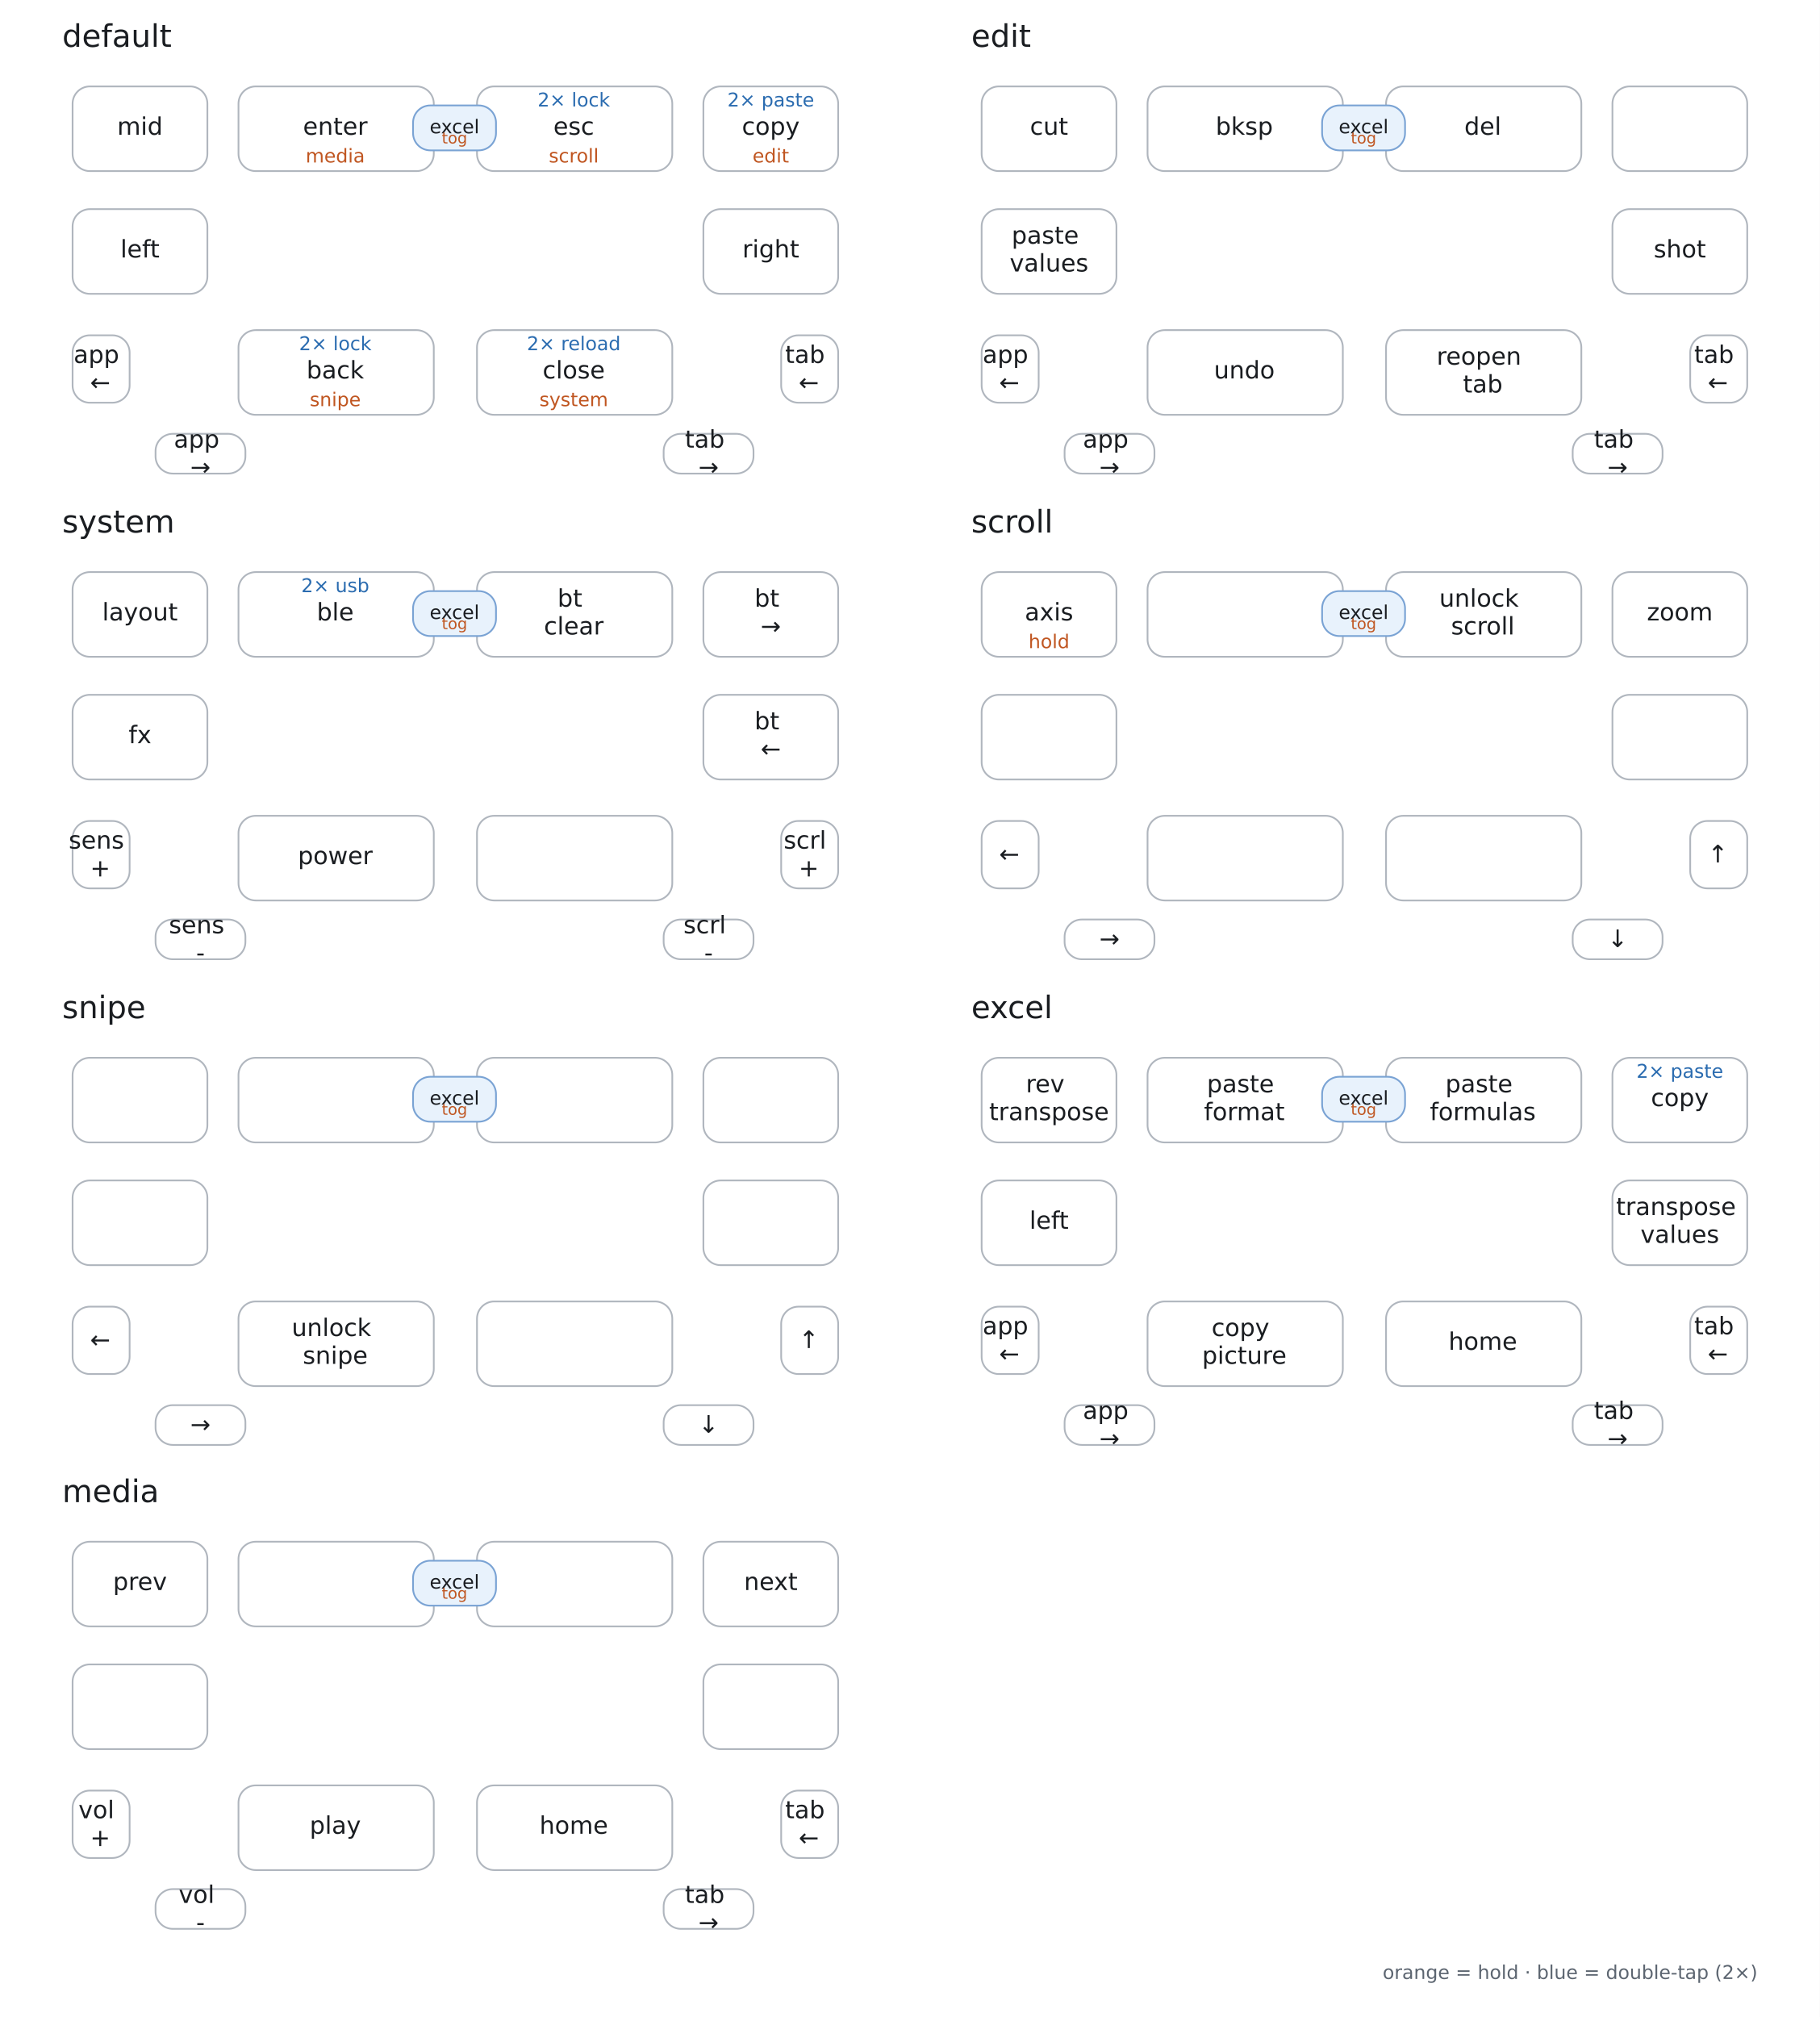
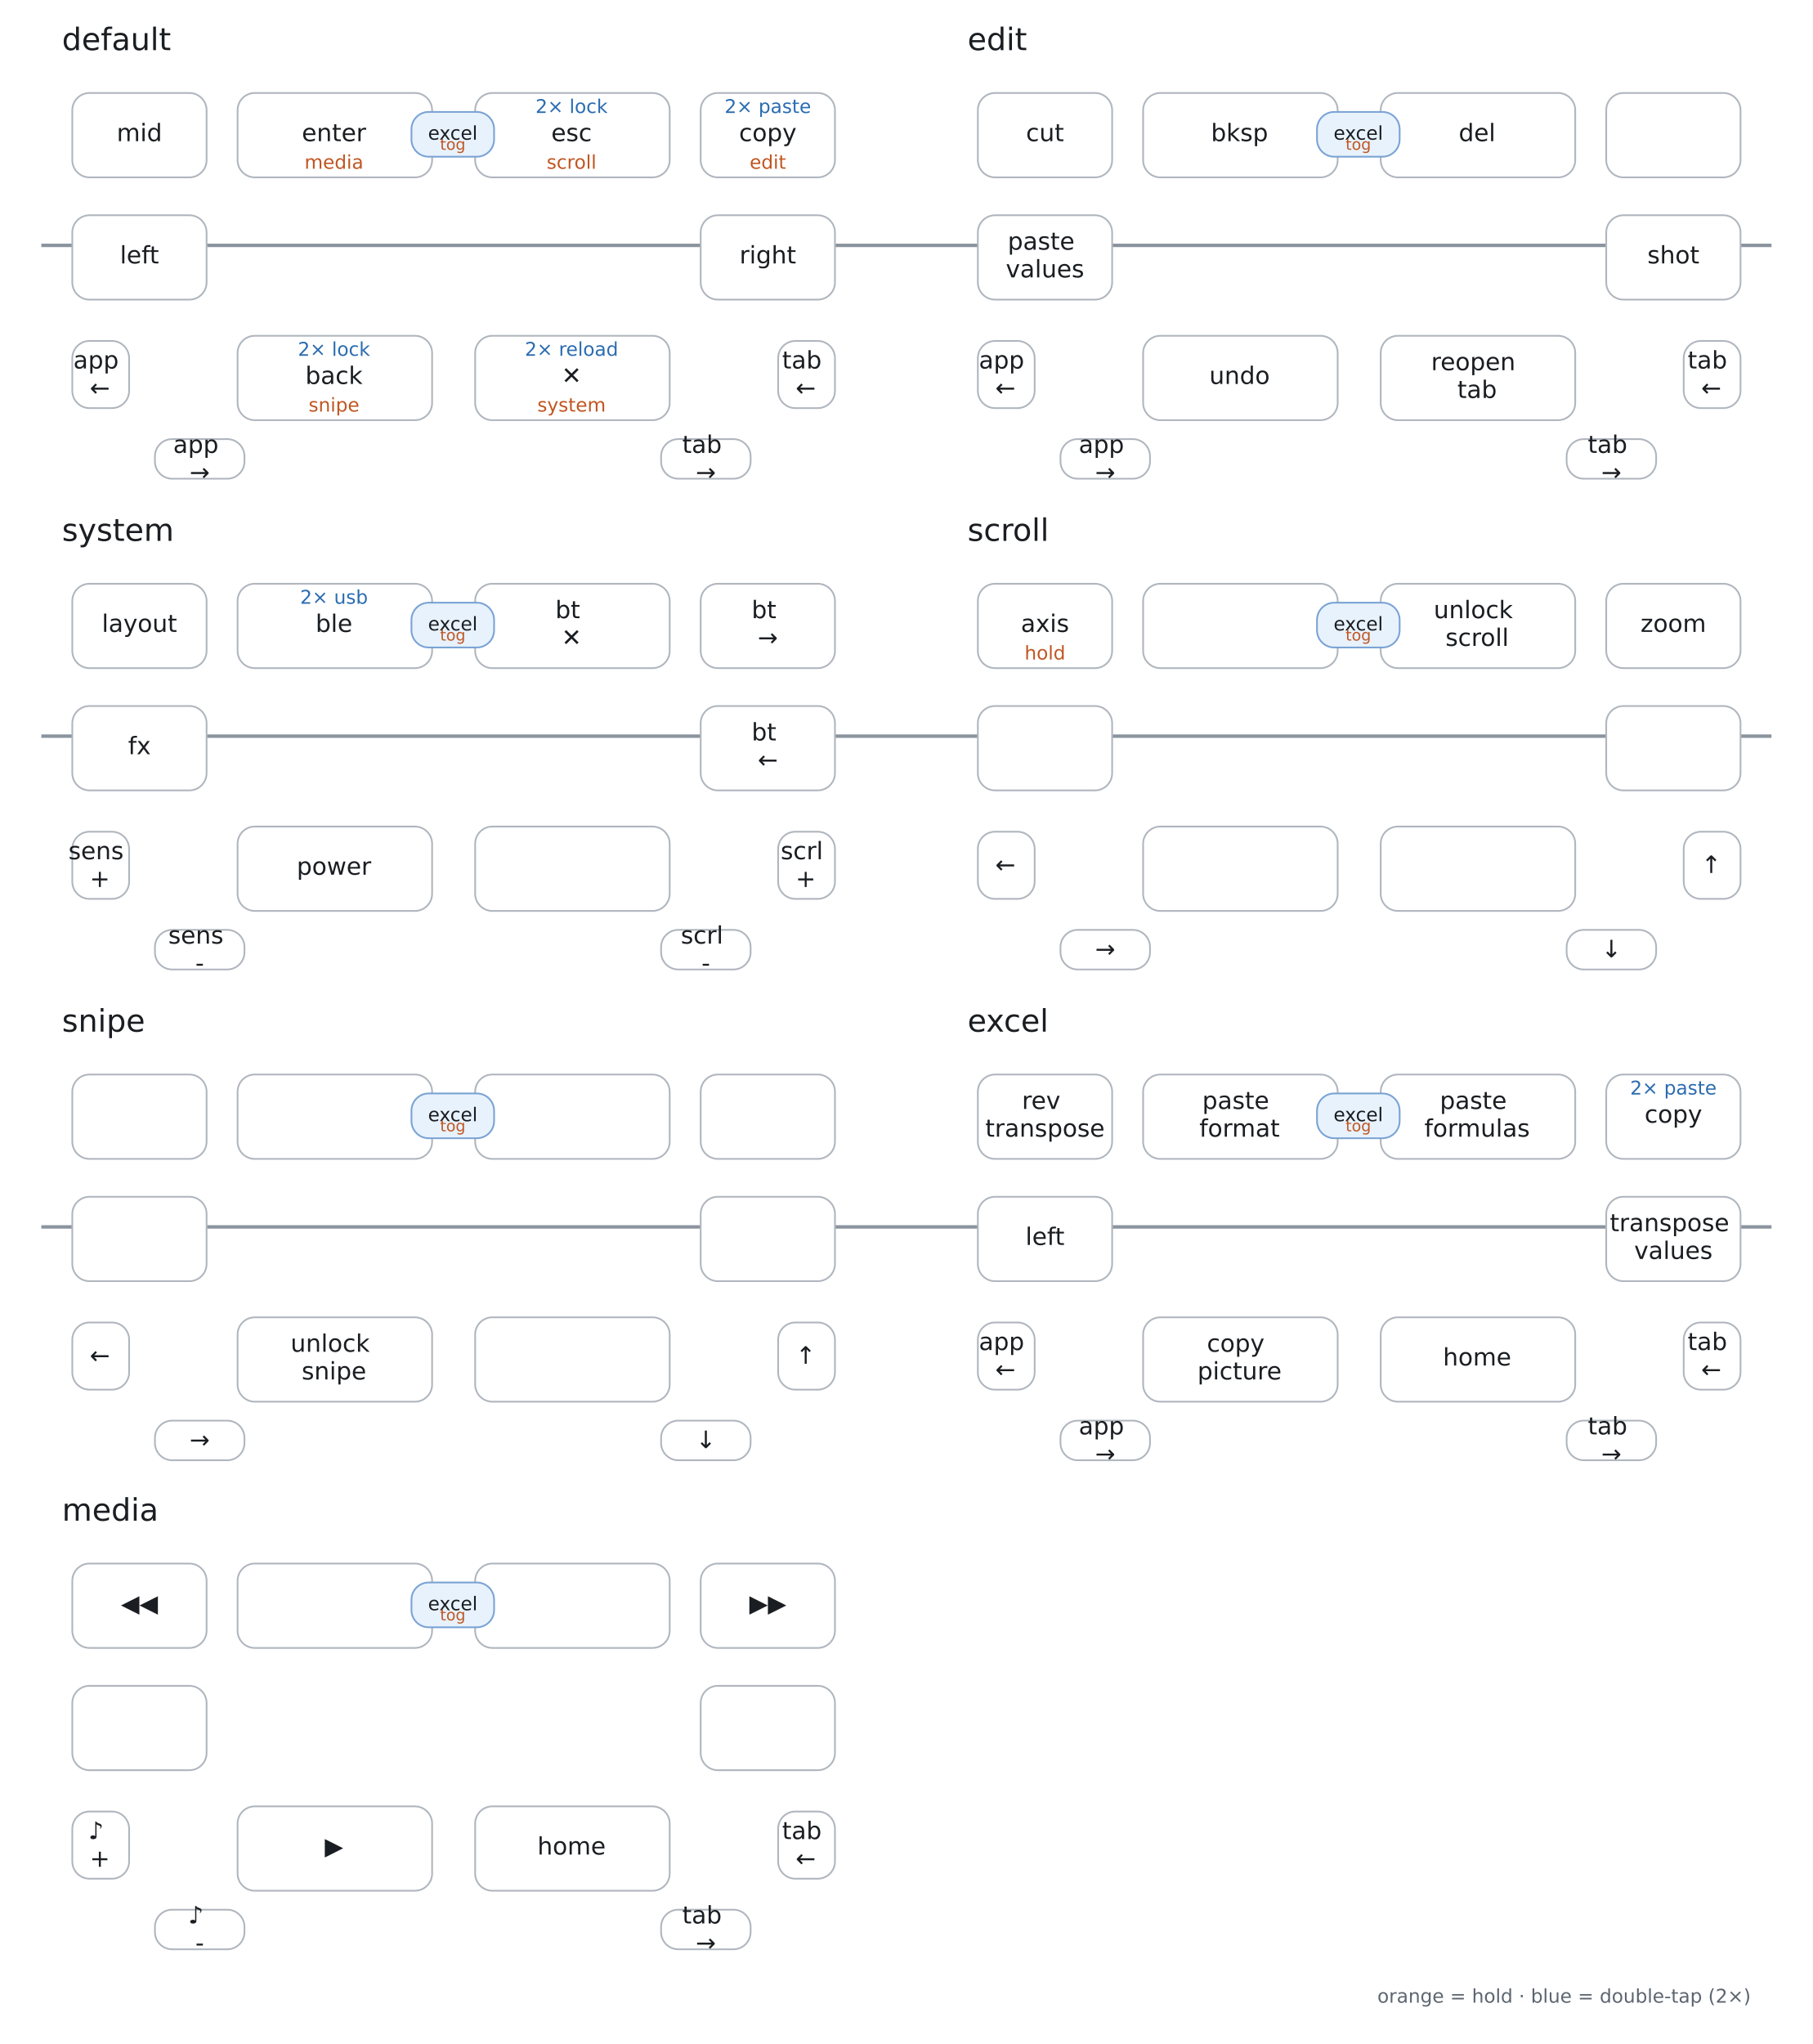
- <svg xmlns="http://www.w3.org/2000/svg" width="1053" height="1167" viewBox="0 0 1053 1167" class="keymap">
+ <svg xmlns="http://www.w3.org/2000/svg" width="1053" height="1187" viewBox="0 0 1053 1187" class="keymap">
  <rect id="page-bg" width="100%" height="100%" fill="#ffffff" />
+   <g id="layer-dividers" fill="none" stroke="#9aa3ad" stroke-width="2" stroke-linecap="butt">
+     <line class="layer-divider-h" x1="24.0" y1="142.5" x2="1029.0" y2="142.5" />
+     <line class="layer-divider-h" x1="24.0" y1="427.5" x2="1029.0" y2="427.5" />
+     <line class="layer-divider-h" x1="24.0" y1="712.5" x2="1029.0" y2="712.5" />
+   </g>
  <style>/* inherit to force styles through use tags */
svg path {
    fill: inherit;
}

/* font and background color specifications */
svg.keymap {
    font-family: SFMono-Regular,Consolas,Liberation Mono,Menlo,monospace;
    font-size: 14px;
    font-kerning: normal;
    text-rendering: optimizeLegibility;
    fill: #24292e;
}

/* default key styling */
rect.key {
    fill: #f6f8fa;
}

rect.key, rect.combo {
    stroke: #c9cccf;
    stroke-width: 1;
}

/* default key side styling, only used is draw_key_sides is set */
rect.side {
    filter: brightness(90%);
}

/* color accent for combo boxes */
rect.combo, rect.combo-separate {
    fill: #cdf;
}

/* color accent for held keys */
rect.held, rect.combo.held {
    fill: #fdd;
}

/* color accent for ghost (optional) keys */
rect.ghost, rect.combo.ghost {
    stroke-dasharray: 4, 4;
    stroke-width: 2;
}

text {
    text-anchor: middle;
    dominant-baseline: middle;
}

/* styling for layer labels */
text.label {
    font-weight: bold;
    text-anchor: start;
    stroke: white;
    stroke-width: 4;
    paint-order: stroke;
}

/* styling for optional footer */
text.footer {
    text-anchor: end;
    dominant-baseline: auto;
    stroke: white;
    stroke-width: 4;
    paint-order: stroke;
}

/* styling for combo tap, and key non-tap label text */
text.combo, text.hold, text.shifted, text.left, text.right, text.tl, text.tr, text.bl, text.br {
    font-size: 11px;
}

text.hold, text.bl, text.br {
    text-anchor: middle;
    dominant-baseline: auto;
}

text.shifted, text.tl, text.tr {
    text-anchor: middle;
    dominant-baseline: hanging;
}

text.left, text.tl, text.bl {
    text-anchor: start;
}

text.right, text.tr, text.br {
    text-anchor: end;
}

text.layer-activator {
    text-decoration: underline;
}

/* styling for hold/shifted label text in combo box */
text.combo.hold, text.combo.shifted, text.combo.left, text.combo.right {
    font-size: 8px;
}

/* lighter symbol for transparent keys */
text.trans {
    fill: #7b7e81;
}

/* styling for combo dendrons */
path.combo {
    stroke-width: 1;
    stroke: gray;
    fill: none;
}

/* Start Tabler Icons Cleanup */
/* cannot use height/width with glyphs */
.icon-tabler &gt; path {
    fill: inherit;
    stroke: inherit;
    stroke-width: 2;
}
/* hide tabler's default box */
.icon-tabler &gt; path[stroke="none"][fill="none"] {
    visibility: hidden;
}
/* End Tabler Icons Cleanup */

svg.keymap {
  font-family: "DejaVu Sans", "Segoe UI", sans-serif;
  font-size: 15px;
  font-weight: 400;
  fill: #1a1d21;
}
+ #layer-dividers line, line.layer-divider-h {
+   stroke: #8b949e;
+   stroke-width: 2;
+ }
rect.key {
  fill: #ffffff;
  stroke: #b0b6be;
  stroke-width: 1;
}
rect.combo, rect.combo-separate {
  fill: #e8f2fc;
  stroke: #7aa3d4;
  stroke-width: 1;
}
rect.held, rect.combo.held {
  fill: #ffe8c8;
  stroke: #c05621;
}
rect.ghost, rect.combo.ghost {
  stroke: #a0a6ad;
  stroke-dasharray: 5, 4;
  fill: #f4f5f6;
}
text.label {
  font-size: 18px;
  font-weight: 400 !important;
  letter-spacing: 0;
  stroke: #ffffff;
  stroke-width: 5;
  paint-order: stroke;
}
text.footer {
  font-size: 11px;
  font-weight: 400;
  fill: #5c6570;
  stroke: none;
}
text.key.tap {
  font-size: 14px;
  font-weight: 400;
}
text.hold, text.shifted, text.left, text.right, text.tl, text.tr, text.bl, text.br, text.combo {
  font-size: 11px;
  font-weight: 400;
}
text.hold {
  fill: #c05621;
}
text.shifted {
  fill: #2b6cb0;
}
text.combo.tap {
  font-size: 11px;
  font-weight: 400;
}
text.combo.hold, text.combo.shifted {
  font-size: 9px;
  font-weight: 400;
}
text.trans {
  fill: #c5c9ce;
}
path.combo {
  stroke: #2b6cb0;
  stroke-width: 1.5;
}
</style>
  <g transform="translate(36, 0)" class="layer-default">
-     <text x="0" y="22" class="label" id="default">default</text>
-     <g transform="translate(0, 44)">
+     <text x="0" y="24" class="label" id="default">default</text>
+     <g transform="translate(0, 48)">
      <g transform="translate(158, 30)" class="key keypos-0">
        <rect rx="10" ry="10" x="-56" y="-24" width="113" height="49" class="key" />
        <text x="0" y="0" class="key tap">enter</text>
        <text x="0" y="20" class="key hold">media</text>
      </g>
      <g transform="translate(296, 30)" class="key keypos-1">
        <rect rx="10" ry="10" x="-56" y="-24" width="113" height="49" class="key" />
        <text x="0" y="0" class="key tap">esc</text>
        <text x="0" y="20" class="key hold">scroll</text>
        <text x="0" y="-20" class="key shifted">2× lock</text>
      </g>
      <g transform="translate(45, 30)" class="key keypos-2">
        <rect rx="10" ry="10" x="-39" y="-24" width="78" height="49" class="key" />
        <text x="0" y="0" class="key tap">mid</text>
      </g>
      <g transform="translate(410, 30)" class="key keypos-3">
        <rect rx="10" ry="10" x="-39" y="-24" width="78" height="49" class="key" />
        <text x="0" y="0" class="key tap">copy</text>
        <text x="0" y="20" class="key hold">edit</text>
        <text x="0" y="-20" class="key shifted">2× paste</text>
      </g>
      <g transform="translate(45, 101)" class="key keypos-4">
        <rect rx="10" ry="10" x="-39" y="-24" width="78" height="49" class="key" />
        <text x="0" y="0" class="key tap">left</text>
      </g>
      <g transform="translate(410, 101)" class="key keypos-5">
        <rect rx="10" ry="10" x="-39" y="-24" width="78" height="49" class="key" />
        <text x="0" y="0" class="key tap">right</text>
      </g>
      <g transform="translate(158, 171)" class="key keypos-6">
        <rect rx="10" ry="10" x="-56" y="-24" width="113" height="49" class="key" />
        <text x="0" y="0" class="key tap">back</text>
        <text x="0" y="20" class="key hold">snipe</text>
        <text x="0" y="-20" class="key shifted">2× lock</text>
      </g>
      <g transform="translate(296, 171)" class="key keypos-7">
        <rect rx="10" ry="10" x="-56" y="-24" width="113" height="49" class="key" />
-         <text x="0" y="0" class="key tap">close</text>
+         <text x="0" y="0" class="key tap">✕</text>
        <text x="0" y="20" class="key hold">system</text>
        <text x="0" y="-20" class="key shifted">2× reload</text>
      </g>
      <g transform="translate(22, 170)" class="key keypos-8">
        <rect rx="10" ry="10" x="-16" y="-20" width="33" height="39" class="key" />
        <text x="0" y="0" class="key tap">
          <tspan x="0" dy="-0.57em">app</tspan>
          <tspan x="0" dy="1.15em">←</tspan>
        </text>
      </g>
      <g transform="translate(432, 170)" class="key keypos-9">
        <rect rx="10" ry="10" x="-16" y="-20" width="33" height="39" class="key" />
        <text x="0" y="0" class="key tap">
          <tspan x="0" dy="-0.57em">tab</tspan>
          <tspan x="0" dy="1.15em">←</tspan>
        </text>
      </g>
      <g transform="translate(80, 219)" class="key keypos-10">
        <rect rx="10" ry="10" x="-26" y="-12" width="52" height="23" class="key" />
        <text x="0" y="0" class="key tap">
          <tspan x="0" dy="-0.57em">app</tspan>
          <tspan x="0" dy="1.15em">→</tspan>
        </text>
      </g>
      <g transform="translate(374, 219)" class="key keypos-11">
        <rect rx="10" ry="10" x="-26" y="-12" width="52" height="23" class="key" />
        <text x="0" y="0" class="key tap">
          <tspan x="0" dy="-0.57em">tab</tspan>
          <tspan x="0" dy="1.15em">→</tspan>
        </text>
      </g>
      <g class="combo combopos-0">
        <rect rx="10" ry="10" x="203" y="17" width="48" height="26" class="combo" />
        <text x="227" y="30" class="combo tap">excel</text>
        <text x="227" y="39" class="combo hold">tog</text>
      </g>
    </g>
  </g>
  <g transform="translate(562, 0)" class="layer-edit">
-     <text x="0" y="22" class="label" id="edit">edit</text>
-     <g transform="translate(0, 44)">
+     <text x="0" y="24" class="label" id="edit">edit</text>
+     <g transform="translate(0, 48)">
      <g transform="translate(158, 30)" class="key keypos-0">
        <rect rx="10" ry="10" x="-56" y="-24" width="113" height="49" class="key" />
        <text x="0" y="0" class="key tap">bksp</text>
      </g>
      <g transform="translate(296, 30)" class="key keypos-1">
        <rect rx="10" ry="10" x="-56" y="-24" width="113" height="49" class="key" />
        <text x="0" y="0" class="key tap">del</text>
      </g>
      <g transform="translate(45, 30)" class="key keypos-2">
        <rect rx="10" ry="10" x="-39" y="-24" width="78" height="49" class="key" />
        <text x="0" y="0" class="key tap">cut</text>
      </g>
      <g transform="translate(410, 30)" class="key keypos-3">
        <rect rx="10" ry="10" x="-39" y="-24" width="78" height="49" class="key" />
      </g>
      <g transform="translate(45, 101)" class="key keypos-4">
        <rect rx="10" ry="10" x="-39" y="-24" width="78" height="49" class="key" />
        <text x="0" y="0" class="key tap">
          <tspan x="0" dy="-0.57em">paste</tspan>
          <tspan x="0" dy="1.15em">values</tspan>
        </text>
      </g>
      <g transform="translate(410, 101)" class="key keypos-5">
        <rect rx="10" ry="10" x="-39" y="-24" width="78" height="49" class="key" />
        <text x="0" y="0" class="key tap">shot</text>
      </g>
      <g transform="translate(158, 171)" class="key keypos-6">
        <rect rx="10" ry="10" x="-56" y="-24" width="113" height="49" class="key" />
        <text x="0" y="0" class="key tap">undo</text>
      </g>
      <g transform="translate(296, 171)" class="key keypos-7">
        <rect rx="10" ry="10" x="-56" y="-24" width="113" height="49" class="key" />
        <text x="0" y="0" class="key tap">
          <tspan x="0" dy="-0.57em">reopen</tspan>
          <tspan x="0" dy="1.15em">tab</tspan>
        </text>
      </g>
      <g transform="translate(22, 170)" class="key keypos-8">
        <rect rx="10" ry="10" x="-16" y="-20" width="33" height="39" class="key" />
        <text x="0" y="0" class="key tap">
          <tspan x="0" dy="-0.57em">app</tspan>
          <tspan x="0" dy="1.15em">←</tspan>
        </text>
      </g>
      <g transform="translate(432, 170)" class="key keypos-9">
        <rect rx="10" ry="10" x="-16" y="-20" width="33" height="39" class="key" />
        <text x="0" y="0" class="key tap">
          <tspan x="0" dy="-0.57em">tab</tspan>
          <tspan x="0" dy="1.15em">←</tspan>
        </text>
      </g>
      <g transform="translate(80, 219)" class="key keypos-10">
        <rect rx="10" ry="10" x="-26" y="-12" width="52" height="23" class="key" />
        <text x="0" y="0" class="key tap">
          <tspan x="0" dy="-0.57em">app</tspan>
          <tspan x="0" dy="1.15em">→</tspan>
        </text>
      </g>
      <g transform="translate(374, 219)" class="key keypos-11">
        <rect rx="10" ry="10" x="-26" y="-12" width="52" height="23" class="key" />
        <text x="0" y="0" class="key tap">
          <tspan x="0" dy="-0.57em">tab</tspan>
          <tspan x="0" dy="1.15em">→</tspan>
        </text>
      </g>
      <g class="combo combopos-0">
        <rect rx="10" ry="10" x="203" y="17" width="48" height="26" class="combo" />
        <text x="227" y="30" class="combo tap">excel</text>
        <text x="227" y="39" class="combo hold">tog</text>
      </g>
    </g>
  </g>
-   <g transform="translate(36, 281)" class="layer-system">
-     <text x="0" y="22" class="label" id="system">system</text>
-     <g transform="translate(0, 44)">
+   <g transform="translate(36, 285)" class="layer-system">
+     <text x="0" y="24" class="label" id="system">system</text>
+     <g transform="translate(0, 48)">
      <g transform="translate(158, 30)" class="key keypos-0">
        <rect rx="10" ry="10" x="-56" y="-24" width="113" height="49" class="key" />
        <text x="0" y="0" class="key tap">ble</text>
        <text x="0" y="-20" class="key shifted">2× usb</text>
      </g>
      <g transform="translate(296, 30)" class="key keypos-1">
        <rect rx="10" ry="10" x="-56" y="-24" width="113" height="49" class="key" />
        <text x="0" y="0" class="key tap">
          <tspan x="0" dy="-0.57em">bt</tspan>
-           <tspan x="0" dy="1.15em">clear</tspan>
+           <tspan x="0" dy="1.15em">✕</tspan>
        </text>
      </g>
      <g transform="translate(45, 30)" class="key keypos-2">
        <rect rx="10" ry="10" x="-39" y="-24" width="78" height="49" class="key" />
        <text x="0" y="0" class="key tap">layout</text>
      </g>
      <g transform="translate(410, 30)" class="key keypos-3">
        <rect rx="10" ry="10" x="-39" y="-24" width="78" height="49" class="key" />
        <text x="0" y="0" class="key tap">
          <tspan x="0" dy="-0.57em">bt</tspan>
          <tspan x="0" dy="1.15em">→</tspan>
        </text>
      </g>
      <g transform="translate(45, 101)" class="key keypos-4">
        <rect rx="10" ry="10" x="-39" y="-24" width="78" height="49" class="key" />
        <text x="0" y="0" class="key tap">fx</text>
      </g>
      <g transform="translate(410, 101)" class="key keypos-5">
        <rect rx="10" ry="10" x="-39" y="-24" width="78" height="49" class="key" />
        <text x="0" y="0" class="key tap">
          <tspan x="0" dy="-0.57em">bt</tspan>
          <tspan x="0" dy="1.15em">←</tspan>
        </text>
      </g>
      <g transform="translate(158, 171)" class="key keypos-6">
        <rect rx="10" ry="10" x="-56" y="-24" width="113" height="49" class="key" />
        <text x="0" y="0" class="key tap">power</text>
      </g>
      <g transform="translate(296, 171)" class="key keypos-7">
        <rect rx="10" ry="10" x="-56" y="-24" width="113" height="49" class="key" />
      </g>
      <g transform="translate(22, 170)" class="key keypos-8">
        <rect rx="10" ry="10" x="-16" y="-20" width="33" height="39" class="key" />
        <text x="0" y="0" class="key tap">
          <tspan x="0" dy="-0.57em">sens</tspan>
          <tspan x="0" dy="1.15em">+</tspan>
        </text>
      </g>
      <g transform="translate(432, 170)" class="key keypos-9">
        <rect rx="10" ry="10" x="-16" y="-20" width="33" height="39" class="key" />
        <text x="0" y="0" class="key tap">
          <tspan x="0" dy="-0.57em">scrl</tspan>
          <tspan x="0" dy="1.15em">+</tspan>
        </text>
      </g>
      <g transform="translate(80, 219)" class="key keypos-10">
        <rect rx="10" ry="10" x="-26" y="-12" width="52" height="23" class="key" />
        <text x="0" y="0" class="key tap">
          <tspan x="0" dy="-0.57em">sens</tspan>
          <tspan x="0" dy="1.15em">-</tspan>
        </text>
      </g>
      <g transform="translate(374, 219)" class="key keypos-11">
        <rect rx="10" ry="10" x="-26" y="-12" width="52" height="23" class="key" />
        <text x="0" y="0" class="key tap">
          <tspan x="0" dy="-0.57em">scrl</tspan>
          <tspan x="0" dy="1.15em">-</tspan>
        </text>
      </g>
      <g class="combo combopos-0">
        <rect rx="10" ry="10" x="203" y="17" width="48" height="26" class="combo" />
        <text x="227" y="30" class="combo tap">excel</text>
        <text x="227" y="39" class="combo hold">tog</text>
      </g>
    </g>
  </g>
-   <g transform="translate(562, 281)" class="layer-scroll">
-     <text x="0" y="22" class="label" id="scroll">scroll</text>
-     <g transform="translate(0, 44)">
+   <g transform="translate(562, 285)" class="layer-scroll">
+     <text x="0" y="24" class="label" id="scroll">scroll</text>
+     <g transform="translate(0, 48)">
      <g transform="translate(158, 30)" class="key keypos-0">
        <rect rx="10" ry="10" x="-56" y="-24" width="113" height="49" class="key" />
      </g>
      <g transform="translate(296, 30)" class="key keypos-1">
        <rect rx="10" ry="10" x="-56" y="-24" width="113" height="49" class="key" />
        <text x="0" y="0" class="key tap">
          <tspan x="0" dy="-0.57em">unlock</tspan>
          <tspan x="0" dy="1.15em">scroll</tspan>
        </text>
      </g>
      <g transform="translate(45, 30)" class="key keypos-2">
        <rect rx="10" ry="10" x="-39" y="-24" width="78" height="49" class="key" />
        <text x="0" y="0" class="key tap">axis</text>
        <text x="0" y="20" class="key hold">hold</text>
      </g>
      <g transform="translate(410, 30)" class="key keypos-3">
        <rect rx="10" ry="10" x="-39" y="-24" width="78" height="49" class="key" />
        <text x="0" y="0" class="key tap">zoom</text>
      </g>
      <g transform="translate(45, 101)" class="key keypos-4">
        <rect rx="10" ry="10" x="-39" y="-24" width="78" height="49" class="key" />
      </g>
      <g transform="translate(410, 101)" class="key keypos-5">
        <rect rx="10" ry="10" x="-39" y="-24" width="78" height="49" class="key" />
      </g>
      <g transform="translate(158, 171)" class="key keypos-6">
        <rect rx="10" ry="10" x="-56" y="-24" width="113" height="49" class="key" />
      </g>
      <g transform="translate(296, 171)" class="key keypos-7">
        <rect rx="10" ry="10" x="-56" y="-24" width="113" height="49" class="key" />
      </g>
      <g transform="translate(22, 170)" class="key keypos-8">
        <rect rx="10" ry="10" x="-16" y="-20" width="33" height="39" class="key" />
        <text x="0" y="0" class="key tap">←</text>
      </g>
      <g transform="translate(432, 170)" class="key keypos-9">
        <rect rx="10" ry="10" x="-16" y="-20" width="33" height="39" class="key" />
        <text x="0" y="0" class="key tap">↑</text>
      </g>
      <g transform="translate(80, 219)" class="key keypos-10">
        <rect rx="10" ry="10" x="-26" y="-12" width="52" height="23" class="key" />
        <text x="0" y="0" class="key tap">→</text>
      </g>
      <g transform="translate(374, 219)" class="key keypos-11">
        <rect rx="10" ry="10" x="-26" y="-12" width="52" height="23" class="key" />
        <text x="0" y="0" class="key tap">↓</text>
      </g>
      <g class="combo combopos-0">
        <rect rx="10" ry="10" x="203" y="17" width="48" height="26" class="combo" />
        <text x="227" y="30" class="combo tap">excel</text>
        <text x="227" y="39" class="combo hold">tog</text>
      </g>
    </g>
  </g>
-   <g transform="translate(36, 562)" class="layer-snipe">
-     <text x="0" y="22" class="label" id="snipe">snipe</text>
-     <g transform="translate(0, 44)">
+   <g transform="translate(36, 570)" class="layer-snipe">
+     <text x="0" y="24" class="label" id="snipe">snipe</text>
+     <g transform="translate(0, 48)">
      <g transform="translate(158, 30)" class="key keypos-0">
        <rect rx="10" ry="10" x="-56" y="-24" width="113" height="49" class="key" />
      </g>
      <g transform="translate(296, 30)" class="key keypos-1">
        <rect rx="10" ry="10" x="-56" y="-24" width="113" height="49" class="key" />
      </g>
      <g transform="translate(45, 30)" class="key keypos-2">
        <rect rx="10" ry="10" x="-39" y="-24" width="78" height="49" class="key" />
      </g>
      <g transform="translate(410, 30)" class="key keypos-3">
        <rect rx="10" ry="10" x="-39" y="-24" width="78" height="49" class="key" />
      </g>
      <g transform="translate(45, 101)" class="key keypos-4">
        <rect rx="10" ry="10" x="-39" y="-24" width="78" height="49" class="key" />
      </g>
      <g transform="translate(410, 101)" class="key keypos-5">
        <rect rx="10" ry="10" x="-39" y="-24" width="78" height="49" class="key" />
      </g>
      <g transform="translate(158, 171)" class="key keypos-6">
        <rect rx="10" ry="10" x="-56" y="-24" width="113" height="49" class="key" />
        <text x="0" y="0" class="key tap">
          <tspan x="0" dy="-0.57em">unlock</tspan>
          <tspan x="0" dy="1.15em">snipe</tspan>
        </text>
      </g>
      <g transform="translate(296, 171)" class="key keypos-7">
        <rect rx="10" ry="10" x="-56" y="-24" width="113" height="49" class="key" />
      </g>
      <g transform="translate(22, 170)" class="key keypos-8">
        <rect rx="10" ry="10" x="-16" y="-20" width="33" height="39" class="key" />
        <text x="0" y="0" class="key tap">←</text>
      </g>
      <g transform="translate(432, 170)" class="key keypos-9">
        <rect rx="10" ry="10" x="-16" y="-20" width="33" height="39" class="key" />
        <text x="0" y="0" class="key tap">↑</text>
      </g>
      <g transform="translate(80, 219)" class="key keypos-10">
        <rect rx="10" ry="10" x="-26" y="-12" width="52" height="23" class="key" />
        <text x="0" y="0" class="key tap">→</text>
      </g>
      <g transform="translate(374, 219)" class="key keypos-11">
        <rect rx="10" ry="10" x="-26" y="-12" width="52" height="23" class="key" />
        <text x="0" y="0" class="key tap">↓</text>
      </g>
      <g class="combo combopos-0">
        <rect rx="10" ry="10" x="203" y="17" width="48" height="26" class="combo" />
        <text x="227" y="30" class="combo tap">excel</text>
        <text x="227" y="39" class="combo hold">tog</text>
      </g>
    </g>
  </g>
-   <g transform="translate(562, 562)" class="layer-excel">
-     <text x="0" y="22" class="label" id="excel">excel</text>
-     <g transform="translate(0, 44)">
+   <g transform="translate(562, 570)" class="layer-excel">
+     <text x="0" y="24" class="label" id="excel">excel</text>
+     <g transform="translate(0, 48)">
      <g transform="translate(158, 30)" class="key keypos-0">
        <rect rx="10" ry="10" x="-56" y="-24" width="113" height="49" class="key" />
        <text x="0" y="0" class="key tap">
          <tspan x="0" dy="-0.57em">paste</tspan>
          <tspan x="0" dy="1.15em">format</tspan>
        </text>
      </g>
      <g transform="translate(296, 30)" class="key keypos-1">
        <rect rx="10" ry="10" x="-56" y="-24" width="113" height="49" class="key" />
        <text x="0" y="0" class="key tap">
          <tspan x="0" dy="-0.57em">paste</tspan>
          <tspan x="0" dy="1.15em">formulas</tspan>
        </text>
      </g>
      <g transform="translate(45, 30)" class="key keypos-2">
        <rect rx="10" ry="10" x="-39" y="-24" width="78" height="49" class="key" />
        <text x="0" y="0" class="key tap">
          <tspan x="0" dy="-0.57em">rev</tspan>
          <tspan x="0" dy="1.15em">transpose</tspan>
        </text>
      </g>
      <g transform="translate(410, 30)" class="key keypos-3">
        <rect rx="10" ry="10" x="-39" y="-24" width="78" height="49" class="key" />
        <text x="0" y="0" class="key tap">copy</text>
        <text x="0" y="-20" class="key shifted">2× paste</text>
      </g>
      <g transform="translate(45, 101)" class="key keypos-4">
        <rect rx="10" ry="10" x="-39" y="-24" width="78" height="49" class="key" />
        <text x="0" y="0" class="key tap">left</text>
      </g>
      <g transform="translate(410, 101)" class="key keypos-5">
        <rect rx="10" ry="10" x="-39" y="-24" width="78" height="49" class="key" />
        <text x="0" y="0" class="key tap">
          <tspan x="0" dy="-0.57em">transpose</tspan>
          <tspan x="0" dy="1.15em">values</tspan>
        </text>
      </g>
      <g transform="translate(158, 171)" class="key keypos-6">
        <rect rx="10" ry="10" x="-56" y="-24" width="113" height="49" class="key" />
        <text x="0" y="0" class="key tap">
          <tspan x="0" dy="-0.57em">copy</tspan>
          <tspan x="0" dy="1.15em">picture</tspan>
        </text>
      </g>
      <g transform="translate(296, 171)" class="key keypos-7">
        <rect rx="10" ry="10" x="-56" y="-24" width="113" height="49" class="key" />
        <text x="0" y="0" class="key tap">home</text>
      </g>
      <g transform="translate(22, 170)" class="key keypos-8">
        <rect rx="10" ry="10" x="-16" y="-20" width="33" height="39" class="key" />
        <text x="0" y="0" class="key tap">
          <tspan x="0" dy="-0.57em">app</tspan>
          <tspan x="0" dy="1.15em">←</tspan>
        </text>
      </g>
      <g transform="translate(432, 170)" class="key keypos-9">
        <rect rx="10" ry="10" x="-16" y="-20" width="33" height="39" class="key" />
        <text x="0" y="0" class="key tap">
          <tspan x="0" dy="-0.57em">tab</tspan>
          <tspan x="0" dy="1.15em">←</tspan>
        </text>
      </g>
      <g transform="translate(80, 219)" class="key keypos-10">
        <rect rx="10" ry="10" x="-26" y="-12" width="52" height="23" class="key" />
        <text x="0" y="0" class="key tap">
          <tspan x="0" dy="-0.57em">app</tspan>
          <tspan x="0" dy="1.15em">→</tspan>
        </text>
      </g>
      <g transform="translate(374, 219)" class="key keypos-11">
        <rect rx="10" ry="10" x="-26" y="-12" width="52" height="23" class="key" />
        <text x="0" y="0" class="key tap">
          <tspan x="0" dy="-0.57em">tab</tspan>
          <tspan x="0" dy="1.15em">→</tspan>
        </text>
      </g>
      <g class="combo combopos-0">
        <rect rx="10" ry="10" x="203" y="17" width="48" height="26" class="combo" />
        <text x="227" y="30" class="combo tap">excel</text>
        <text x="227" y="39" class="combo hold">tog</text>
      </g>
    </g>
  </g>
-   <g transform="translate(36, 842)" class="layer-media">
-     <text x="0" y="22" class="label" id="media">media</text>
-     <g transform="translate(0, 44)">
+   <g transform="translate(36, 854)" class="layer-media">
+     <text x="0" y="24" class="label" id="media">media</text>
+     <g transform="translate(0, 48)">
      <g transform="translate(158, 30)" class="key keypos-0">
        <rect rx="10" ry="10" x="-56" y="-24" width="113" height="49" class="key" />
      </g>
      <g transform="translate(296, 30)" class="key keypos-1">
        <rect rx="10" ry="10" x="-56" y="-24" width="113" height="49" class="key" />
      </g>
      <g transform="translate(45, 30)" class="key keypos-2">
        <rect rx="10" ry="10" x="-39" y="-24" width="78" height="49" class="key" />
-         <text x="0" y="0" class="key tap">prev</text>
+         <text x="0" y="0" class="key tap">◀◀</text>
      </g>
      <g transform="translate(410, 30)" class="key keypos-3">
        <rect rx="10" ry="10" x="-39" y="-24" width="78" height="49" class="key" />
-         <text x="0" y="0" class="key tap">next</text>
+         <text x="0" y="0" class="key tap">▶▶</text>
      </g>
      <g transform="translate(45, 101)" class="key keypos-4">
        <rect rx="10" ry="10" x="-39" y="-24" width="78" height="49" class="key" />
      </g>
      <g transform="translate(410, 101)" class="key keypos-5">
        <rect rx="10" ry="10" x="-39" y="-24" width="78" height="49" class="key" />
      </g>
      <g transform="translate(158, 171)" class="key keypos-6">
        <rect rx="10" ry="10" x="-56" y="-24" width="113" height="49" class="key" />
-         <text x="0" y="0" class="key tap">play</text>
+         <text x="0" y="0" class="key tap">▶</text>
      </g>
      <g transform="translate(296, 171)" class="key keypos-7">
        <rect rx="10" ry="10" x="-56" y="-24" width="113" height="49" class="key" />
        <text x="0" y="0" class="key tap">home</text>
      </g>
      <g transform="translate(22, 170)" class="key keypos-8">
        <rect rx="10" ry="10" x="-16" y="-20" width="33" height="39" class="key" />
        <text x="0" y="0" class="key tap">
-           <tspan x="0" dy="-0.57em">vol</tspan>
+           <tspan x="0" dy="-0.57em">♪</tspan>
          <tspan x="0" dy="1.15em">+</tspan>
        </text>
      </g>
      <g transform="translate(432, 170)" class="key keypos-9">
        <rect rx="10" ry="10" x="-16" y="-20" width="33" height="39" class="key" />
        <text x="0" y="0" class="key tap">
          <tspan x="0" dy="-0.57em">tab</tspan>
          <tspan x="0" dy="1.15em">←</tspan>
        </text>
      </g>
      <g transform="translate(80, 219)" class="key keypos-10">
        <rect rx="10" ry="10" x="-26" y="-12" width="52" height="23" class="key" />
        <text x="0" y="0" class="key tap">
-           <tspan x="0" dy="-0.57em">vol</tspan>
+           <tspan x="0" dy="-0.57em">♪</tspan>
          <tspan x="0" dy="1.15em">-</tspan>
        </text>
      </g>
      <g transform="translate(374, 219)" class="key keypos-11">
        <rect rx="10" ry="10" x="-26" y="-12" width="52" height="23" class="key" />
        <text x="0" y="0" class="key tap">
          <tspan x="0" dy="-0.57em">tab</tspan>
          <tspan x="0" dy="1.15em">→</tspan>
        </text>
      </g>
      <g class="combo combopos-0">
        <rect rx="10" ry="10" x="203" y="17" width="48" height="26" class="combo" />
        <text x="227" y="30" class="combo tap">excel</text>
        <text x="227" y="39" class="combo hold">tog</text>
      </g>
    </g>
  </g>
-   <text x="1017.0" y="1145.0" class="footer">orange = hold · blue = double-tap (2×)</text>
+   <text x="1017.0" y="1163.0" class="footer">orange = hold · blue = double-tap (2×)</text>
</svg>
